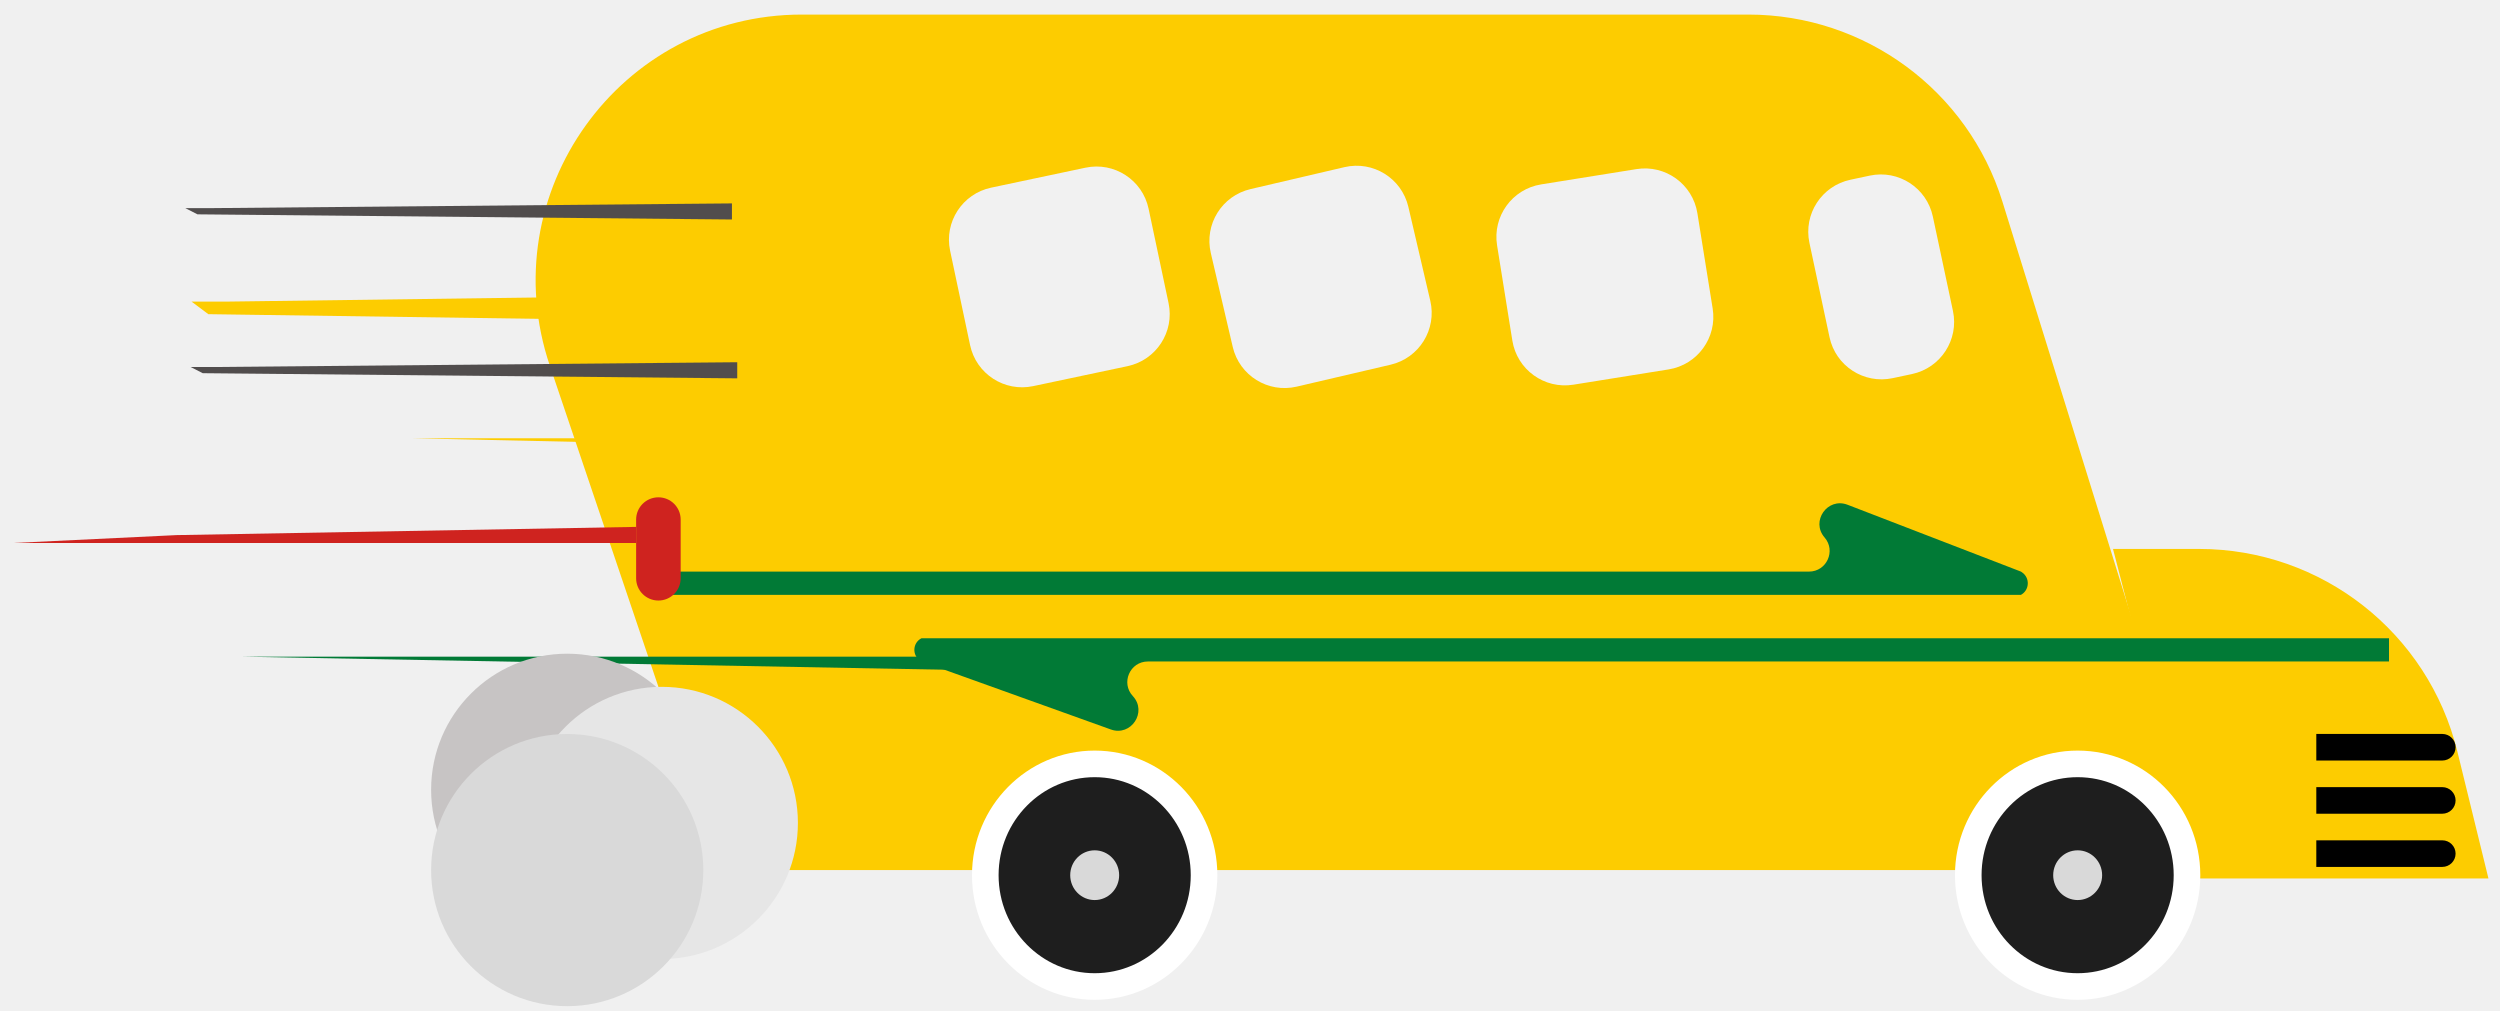
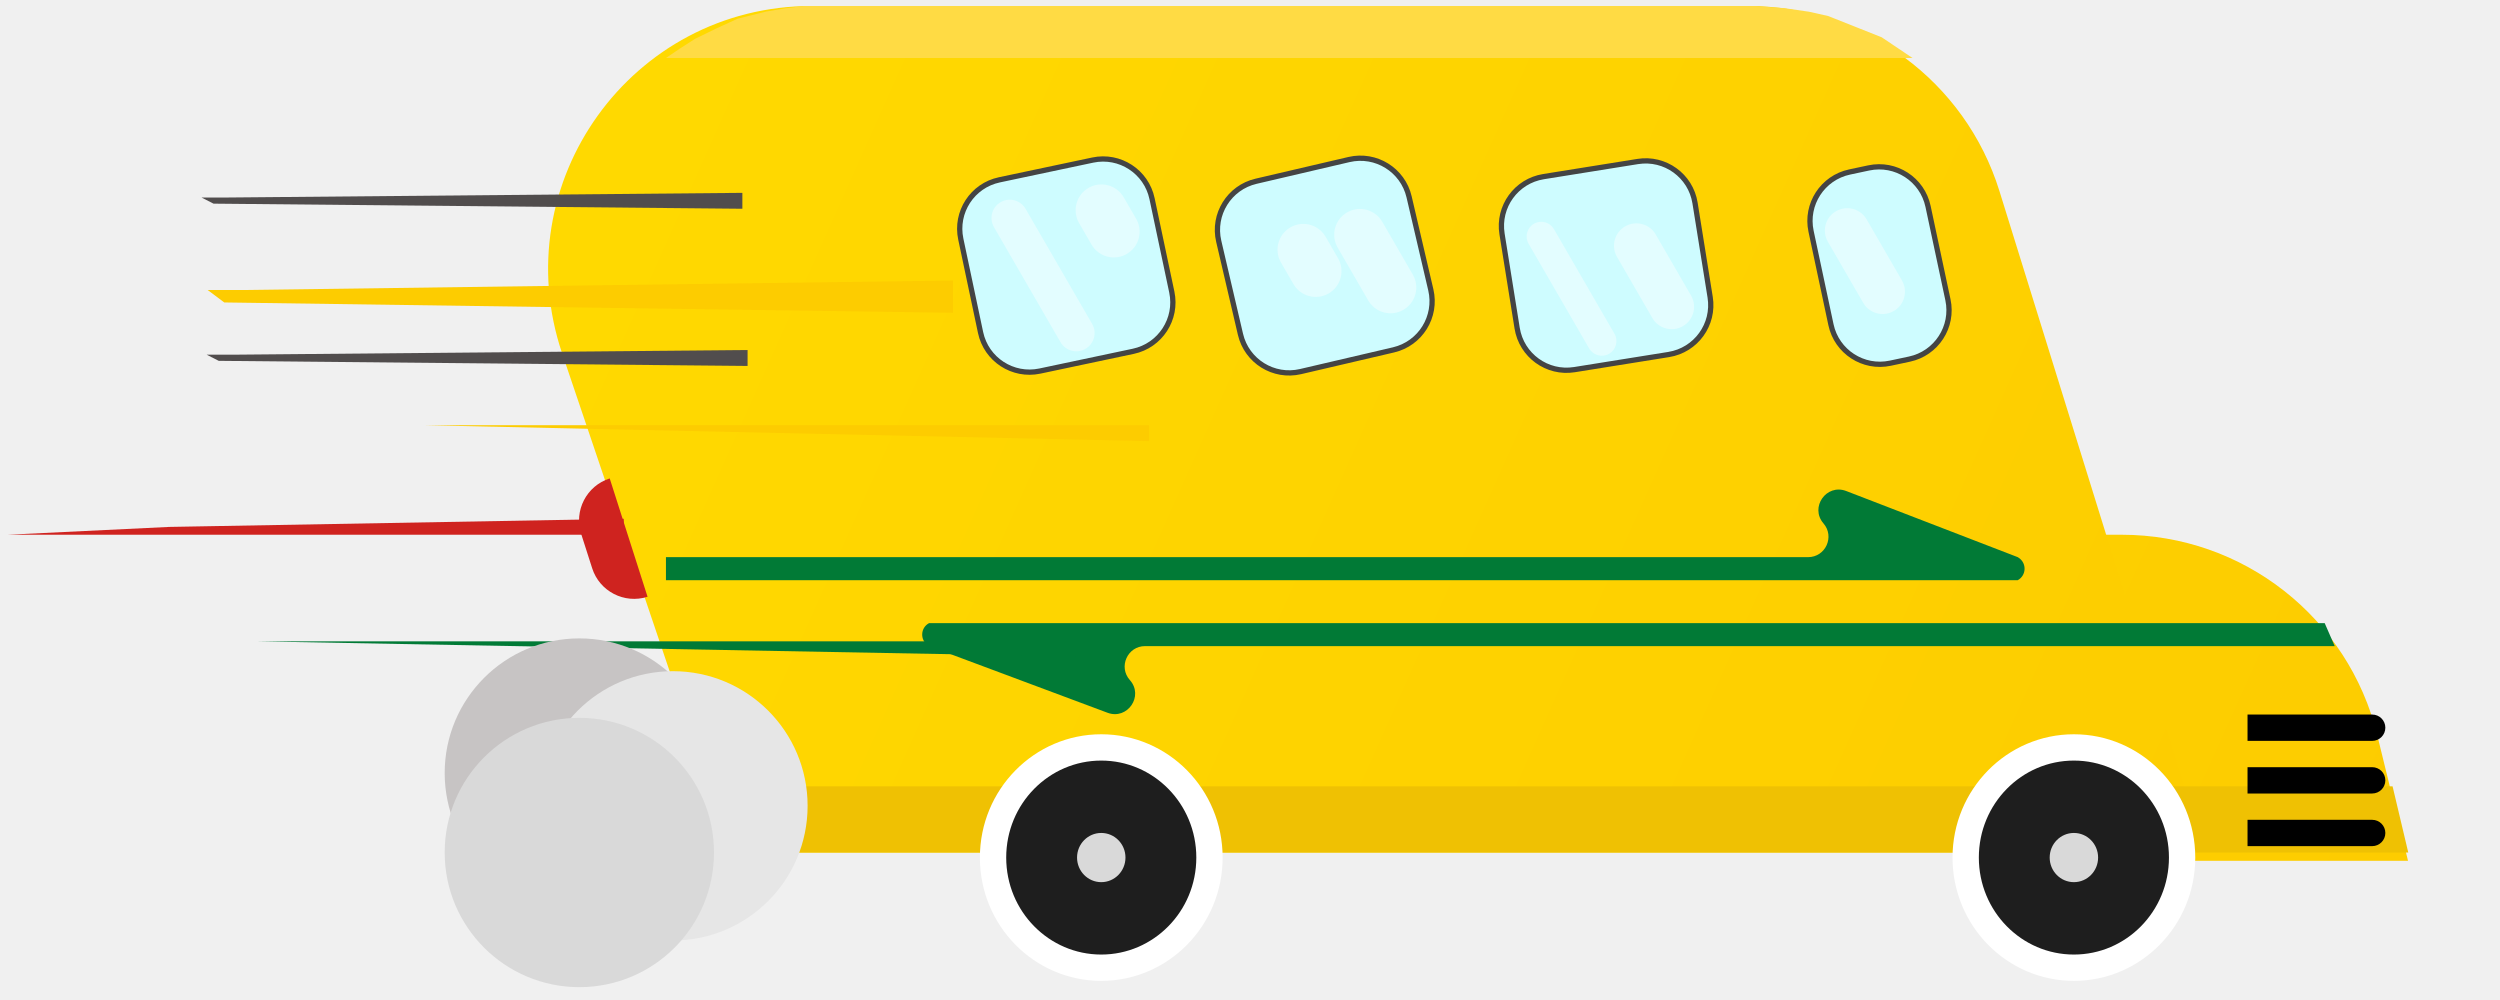
- <svg xmlns="http://www.w3.org/2000/svg" width="94" height="38" viewBox="0 0 94 38" fill="none">
-   <path d="M79.449 20.64L82.685 20.64C87.292 20.64 91.302 23.787 92.398 28.262L93.566 33.031H82.652L79.449 20.64Z" fill="#FDCC00" />
-   <path d="M91.83 28.596C92.106 28.596 92.33 28.372 92.33 28.096C92.33 27.82 92.106 27.596 91.83 27.596V28.596ZM91.83 30.596C92.106 30.596 92.33 30.372 92.33 30.096C92.33 29.82 92.106 29.596 91.83 29.596V30.596ZM91.83 32.596C92.106 32.596 92.33 32.372 92.33 32.096C92.33 31.82 92.106 31.596 91.83 31.596V32.596ZM87.093 30.596H91.83V29.596H87.093V30.596ZM87.093 32.596H91.83V31.596H87.093V32.596ZM87.093 28.596H91.83V27.596H87.093V28.596Z" fill="black" />
-   <path d="M20.674 13.751C18.482 7.267 23.303 0.548 30.147 0.548H65.741C70.121 0.548 73.992 3.398 75.291 7.582L83.096 32.715H27.086L20.674 13.751Z" fill="#FDCC00" />
-   <path d="M45.272 32.907C45.272 35.227 43.423 37.093 41.16 37.093C38.896 37.093 37.047 35.227 37.047 32.907C37.047 30.588 38.896 28.722 41.16 28.722C43.423 28.722 45.272 30.588 45.272 32.907Z" fill="#1E1E1E" stroke="white" />
-   <ellipse cx="41.16" cy="32.907" rx="0.92" ry="0.935" fill="#D9D9D9" />
-   <path d="M82.231 32.907C82.231 35.227 80.383 37.093 78.119 37.093C75.856 37.093 74.007 35.227 74.007 32.907C74.007 30.588 75.856 28.722 78.119 28.722C80.383 28.722 82.231 30.588 82.231 32.907Z" fill="#1E1E1E" stroke="white" />
-   <ellipse cx="78.12" cy="32.907" rx="0.92" ry="0.935" fill="#D9D9D9" />
-   <rect x="35.31" y="7.47" width="7.628" height="7.628" rx="2" transform="rotate(-11.9471 35.3101 7.46983)" fill="#F1F1F1" />
-   <rect x="45.071" y="7.565" width="7.628" height="7.628" rx="2" transform="rotate(-13.1493 45.0709 7.56537)" fill="#F1F1F1" />
-   <rect x="55.973" y="7.25" width="7.628" height="7.628" rx="2" transform="rotate(-9.11446 55.9731 7.25)" fill="#F1F1F1" />
-   <rect x="67.618" y="7.175" width="4.745" height="7.628" rx="2" transform="rotate(-12.0211 67.6177 7.17543)" fill="#F1F1F1" />
-   <path d="M24.618 21.492H68.018C68.682 21.492 69.039 20.711 68.604 20.209C68.075 19.599 68.715 18.688 69.469 18.979L75.987 21.492L76.028 21.52C76.335 21.729 76.312 22.189 75.987 22.367H24.618V21.492Z" fill="#017A36" />
-   <path d="M89.827 24.872H43.161C42.485 24.872 42.134 25.678 42.595 26.173C43.147 26.767 42.53 27.702 41.767 27.428L34.648 24.872L34.607 24.847C34.287 24.644 34.31 24.169 34.648 23.998H89.827V24.872Z" fill="#017A36" />
-   <rect x="25.593" y="18.699" width="3.881" height="1.675" rx="0.837" transform="rotate(90 25.5931 18.6992)" fill="#CF231F" />
-   <path d="M7.2 11.339H8.63L35.525 10.98V12.206L7.833 11.813L7.2 11.339Z" fill="#FDCC00" />
-   <path d="M7.164 13.798H8.202L27.72 13.62V14.226L7.624 14.032L7.164 13.798Z" fill="#514D4D" />
-   <path d="M6.966 7.825H8.003L27.521 7.648V8.253L7.425 8.059L6.966 7.825Z" fill="#514D4D" />
-   <path d="M7.731 16.478H42.975V17.084L15.457 16.478H7.731Z" fill="#FDCC00" />
-   <path d="M13.988 24.69H41.612V25.295L9.037 24.69L13.988 24.69Z" fill="#017A36" />
-   <path d="M6.637 20.12L23.918 19.811V20.416H0.498L6.637 20.12Z" fill="#CF231F" />
-   <circle cx="21.327" cy="29.696" r="5.117" fill="#C7C4C4" />
-   <circle cx="24.884" cy="30.942" r="5.117" fill="#E6E6E6" />
-   <circle cx="21.327" cy="32.715" r="5.117" fill="#D9D9D9" />
+ <svg xmlns="http://www.w3.org/2000/svg" width="95" height="38" viewBox="0 0 95 38" fill="none">
+   <path d="M77.388 20.32L80.624 20.32C85.231 20.32 89.242 23.467 90.337 27.942L91.505 32.711H80.592L77.388 20.32Z" fill="url(#paint0_linear_480_929)" />
+   <path d="M21.362 13.431C19.171 6.947 23.992 0.228 30.836 0.228H66.429C70.809 0.228 74.68 3.078 75.979 7.262L83.784 32.395H27.775L21.362 13.431Z" fill="url(#paint1_linear_480_929)" />
+   <path d="M30.547 0.228H49.745H59.38H64.262H66.663L67.809 0.311L68.746 0.446L69.468 0.608L71.505 1.417L72.676 2.204H25.306L25.849 1.836L26.411 1.477L27.244 1.07L28.028 0.712L29.104 0.441L29.849 0.315L30.547 0.228Z" fill="#FFDB44" />
+   <path d="M30.369 29.881H90.918L91.514 32.395H30.369V29.881Z" fill="#EFC103" />
+   <path d="M45.96 32.587C45.96 34.907 44.111 36.773 41.848 36.773C39.584 36.773 37.736 34.907 37.736 32.587C37.736 30.268 39.584 28.402 41.848 28.402C44.111 28.402 45.96 30.268 45.96 32.587Z" fill="#1E1E1E" stroke="white" />
+   <ellipse cx="41.848" cy="32.587" rx="0.92" ry="0.935" fill="#D9D9D9" />
+   <path d="M82.92 32.587C82.92 34.907 81.072 36.773 78.808 36.773C76.544 36.773 74.696 34.907 74.696 32.587C74.696 30.268 76.544 28.402 78.808 28.402C81.072 28.402 82.92 30.268 82.92 32.587Z" fill="#1E1E1E" stroke="white" />
+   <ellipse cx="78.808" cy="32.587" rx="0.92" ry="0.935" fill="#D9D9D9" />
+   <rect x="36.117" y="7.227" width="7.428" height="7.428" rx="1.9" transform="rotate(-11.9471 36.1171 7.22679)" fill="#CEFCFF" stroke="#444444" stroke-width="0.2" />
+   <rect x="37.423" y="8.03" width="1.388" height="6.439" rx="0.694" transform="rotate(-30.0489 37.4229 8.03003)" fill="#E3FDFF" />
+   <rect x="40.516" y="7.63" width="1.958" height="2.901" rx="0.979" transform="rotate(-30.0489 40.5161 7.63037)" fill="#E3FDFF" />
+   <rect x="45.88" y="7.32" width="7.428" height="7.428" rx="1.9" transform="rotate(-13.1493 45.8795 7.31999)" fill="#CEFCFF" stroke="#444444" stroke-width="0.2" />
+   <rect x="56.776" y="7.013" width="7.428" height="7.428" rx="1.9" transform="rotate(-9.11446 56.7762 7.01283)" fill="#CEFCFF" stroke="#444444" stroke-width="0.2" />
+   <rect x="68.425" y="6.932" width="4.545" height="7.428" rx="1.9" transform="rotate(-12.0211 68.4248 6.93245)" fill="#CEFCFF" stroke="#444444" stroke-width="0.2" />
+   <path d="M25.306 21.172H68.706C69.371 21.172 69.727 20.391 69.292 19.889V19.889C68.764 19.279 69.404 18.368 70.157 18.659L76.675 21.172L76.717 21.2C77.024 21.409 77.001 21.869 76.675 22.047V22.047H25.306V21.172Z" fill="#017A36" />
+   <path d="M88.719 24.552H43.513C42.843 24.552 42.489 25.344 42.935 25.843V25.843C43.474 26.446 42.845 27.368 42.087 27.085L35.306 24.552L35.265 24.525C34.952 24.319 34.975 23.853 35.306 23.678V23.678H88.338L88.719 24.552Z" fill="#017A36" />
+   <path d="M23.169 18.18L24.607 22.677V22.677C23.726 22.959 22.783 22.473 22.502 21.592L22.083 20.285C21.802 19.404 22.288 18.462 23.169 18.18V18.18Z" fill="#CF231F" />
+   <path d="M7.889 11.019H9.318L36.214 10.66V11.886L8.522 11.493L7.889 11.019Z" fill="#FDCC00" />
+   <path d="M7.853 13.478H8.89L28.408 13.3V13.906L8.312 13.712L7.853 13.478Z" fill="#514D4D" />
+   <path d="M7.655 7.505H8.692L28.21 7.328V7.933L8.114 7.739L7.655 7.505Z" fill="#514D4D" />
+   <path d="M8.42 16.158H43.664V16.764L16.145 16.158H8.42Z" fill="#FDCC00" />
+   <path d="M14.676 24.37H42.3V24.975L9.725 24.37L14.676 24.37Z" fill="#017A36" />
+   <path d="M6.422 20.023L23.703 19.714V20.32H0.282L6.422 20.023Z" fill="#CF231F" />
+   <circle cx="22.015" cy="29.376" r="5.117" fill="#C7C4C4" />
+   <circle cx="25.572" cy="30.622" r="5.117" fill="#E6E6E6" />
+   <circle cx="22.015" cy="32.395" r="5.117" fill="#D9D9D9" />
+   <rect x="48.188" y="9.13" width="1.958" height="2.901" rx="0.979" transform="rotate(-30.0489 48.1885 9.13037)" fill="#E3FDFF" />
+   <rect x="50.341" y="8.562" width="1.958" height="4.276" rx="0.979" transform="rotate(-30.0489 50.3413 8.56152)" fill="#E3FDFF" />
+   <rect x="57.808" y="8.781" width="1.112" height="5.707" rx="0.556" transform="rotate(-30.0489 57.8079 8.78076)" fill="#E3FDFF" />
+   <rect x="61.021" y="9.027" width="1.7" height="4.382" rx="0.85" transform="rotate(-30.0489 61.0211 9.02734)" fill="#E3FDFF" />
+   <rect x="69.034" y="8.451" width="1.7" height="4.382" rx="0.85" transform="rotate(-30.0489 69.0337 8.45117)" fill="#E3FDFF" />
+   <path d="M90.143 28.153C90.419 28.153 90.643 27.929 90.643 27.653C90.643 27.376 90.419 27.153 90.143 27.153V28.153ZM90.143 30.153C90.419 30.153 90.643 29.929 90.643 29.653C90.643 29.376 90.419 29.153 90.143 29.153V30.153ZM90.143 32.153C90.419 32.153 90.643 31.929 90.643 31.653C90.643 31.376 90.419 31.153 90.143 31.153V32.153ZM85.406 30.153H90.143V29.153H85.406V30.153ZM85.406 32.153H90.143V31.153H85.406V32.153ZM85.406 28.153H90.143V27.153H85.406V28.153Z" fill="black" />
+   <defs>
+     <linearGradient id="paint0_linear_480_929" x1="25.323" y1="2.846" x2="91.505" y2="32.711" gradientUnits="userSpaceOnUse">
+       <stop stop-color="#FFD900" />
+       <stop offset="1" stop-color="#FDCC00" />
+     </linearGradient>
+     <linearGradient id="paint1_linear_480_929" x1="25.738" y1="1.686" x2="89.96" y2="30.441" gradientUnits="userSpaceOnUse">
+       <stop stop-color="#FFD900" />
+       <stop offset="1" stop-color="#FDCC00" />
+     </linearGradient>
+   </defs>
</svg>
